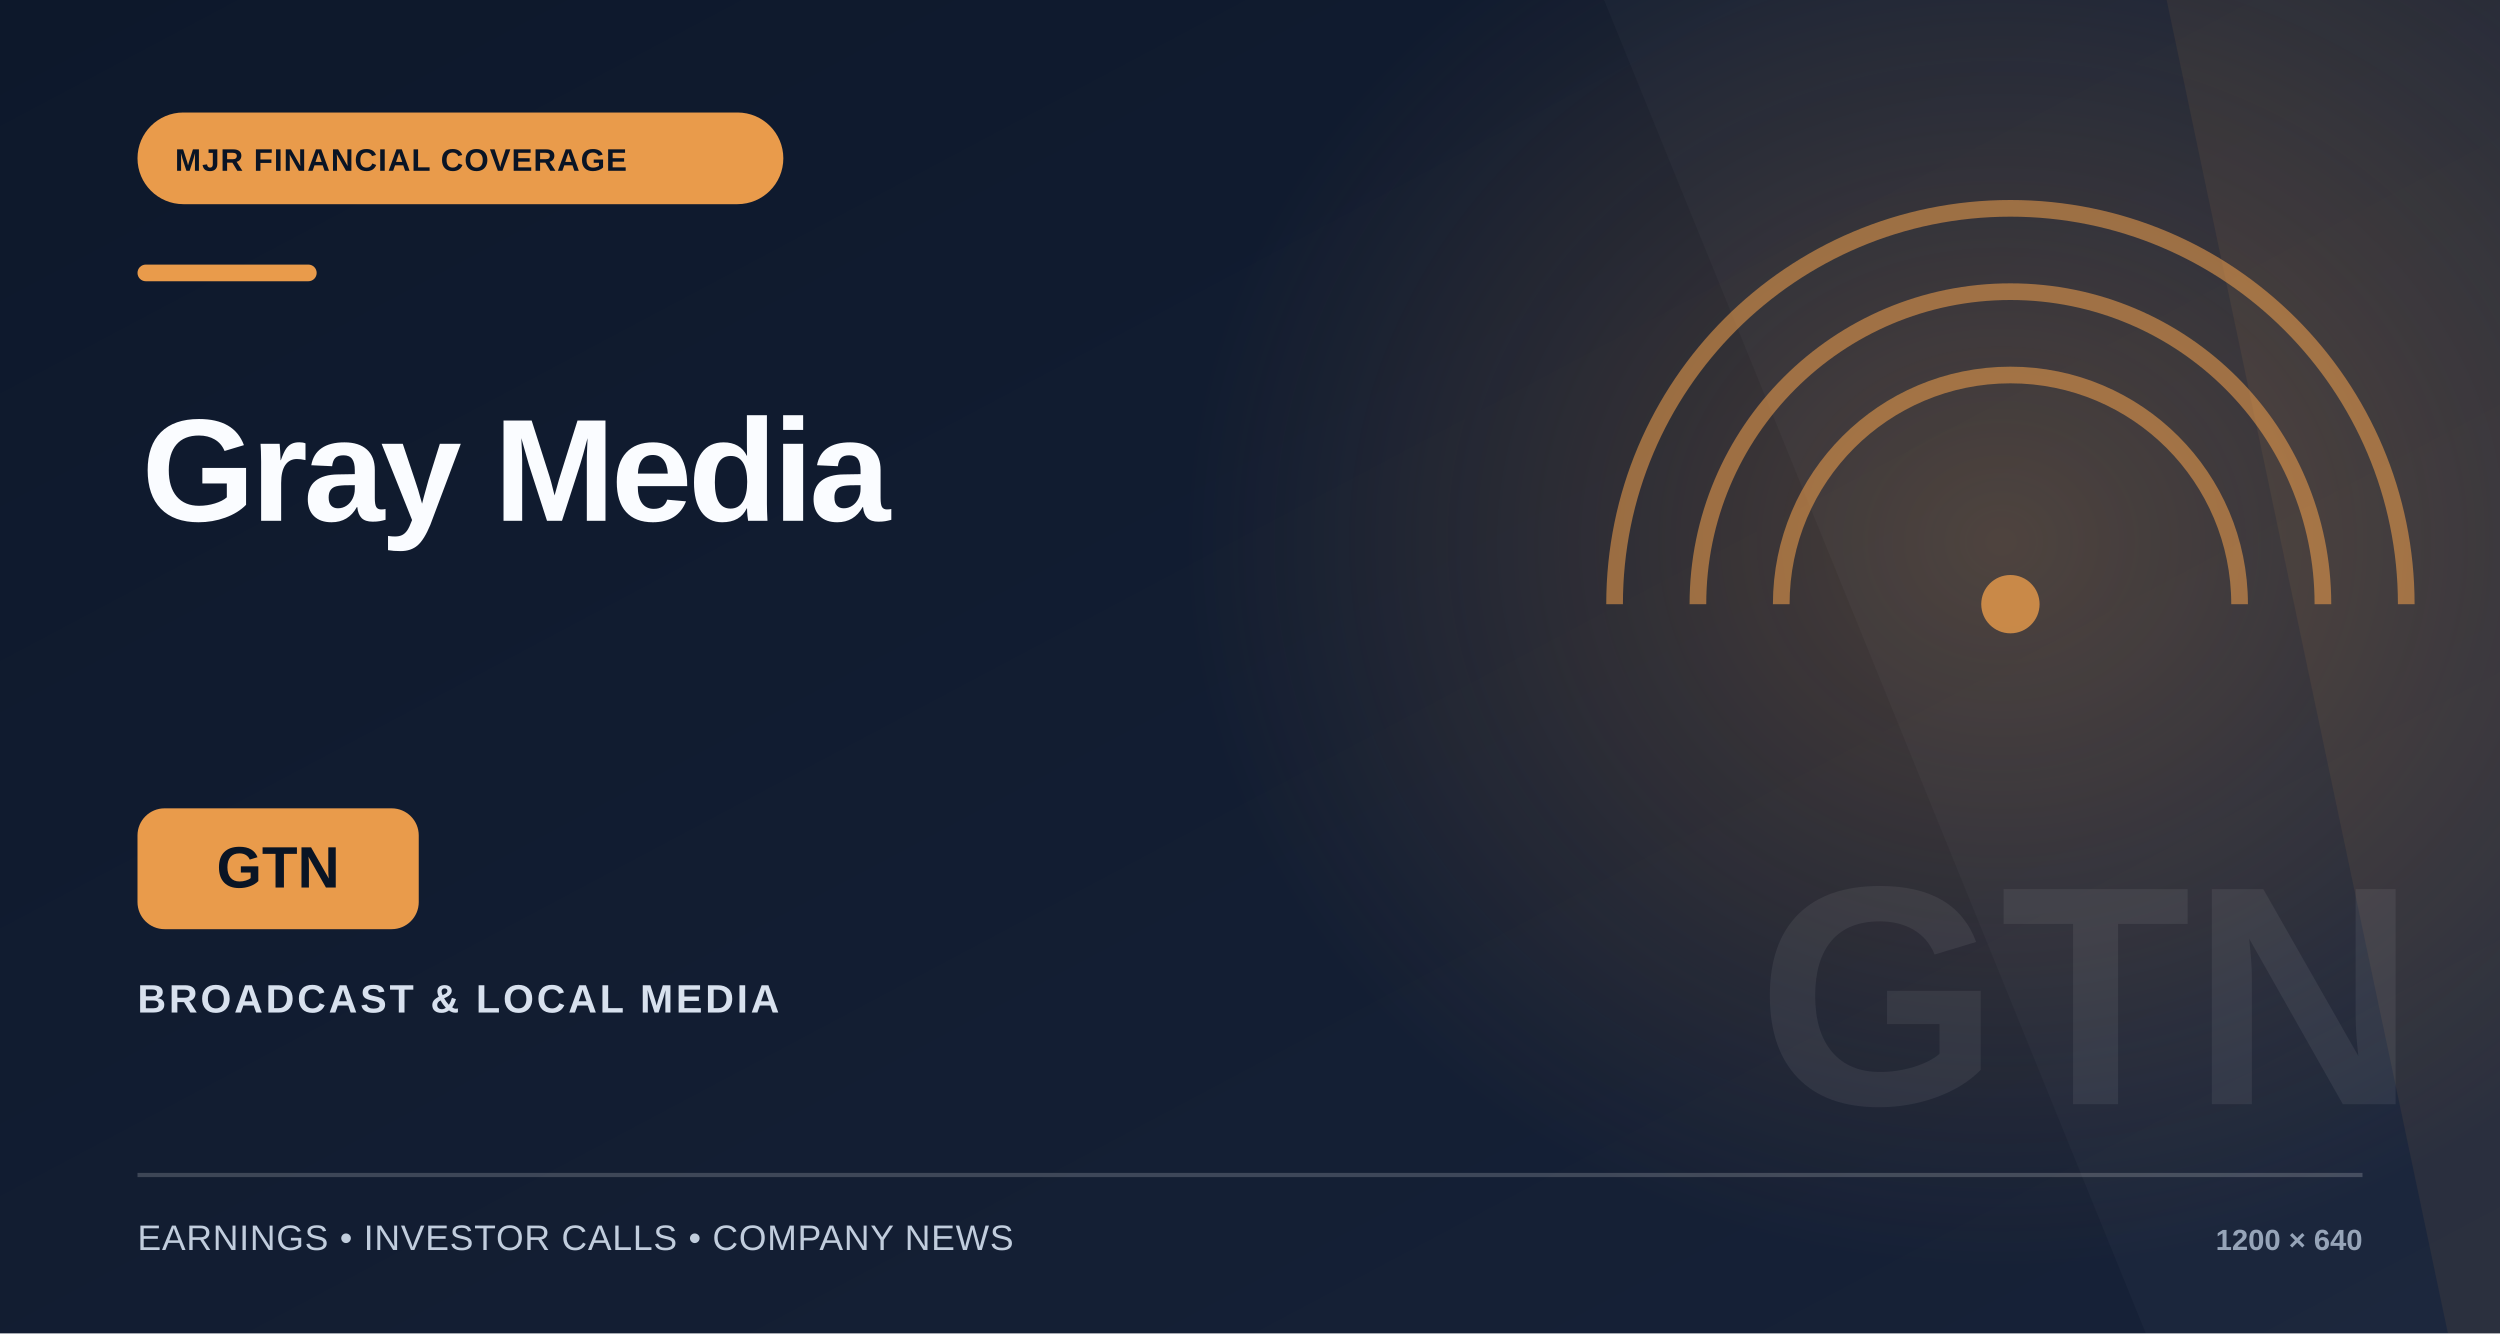
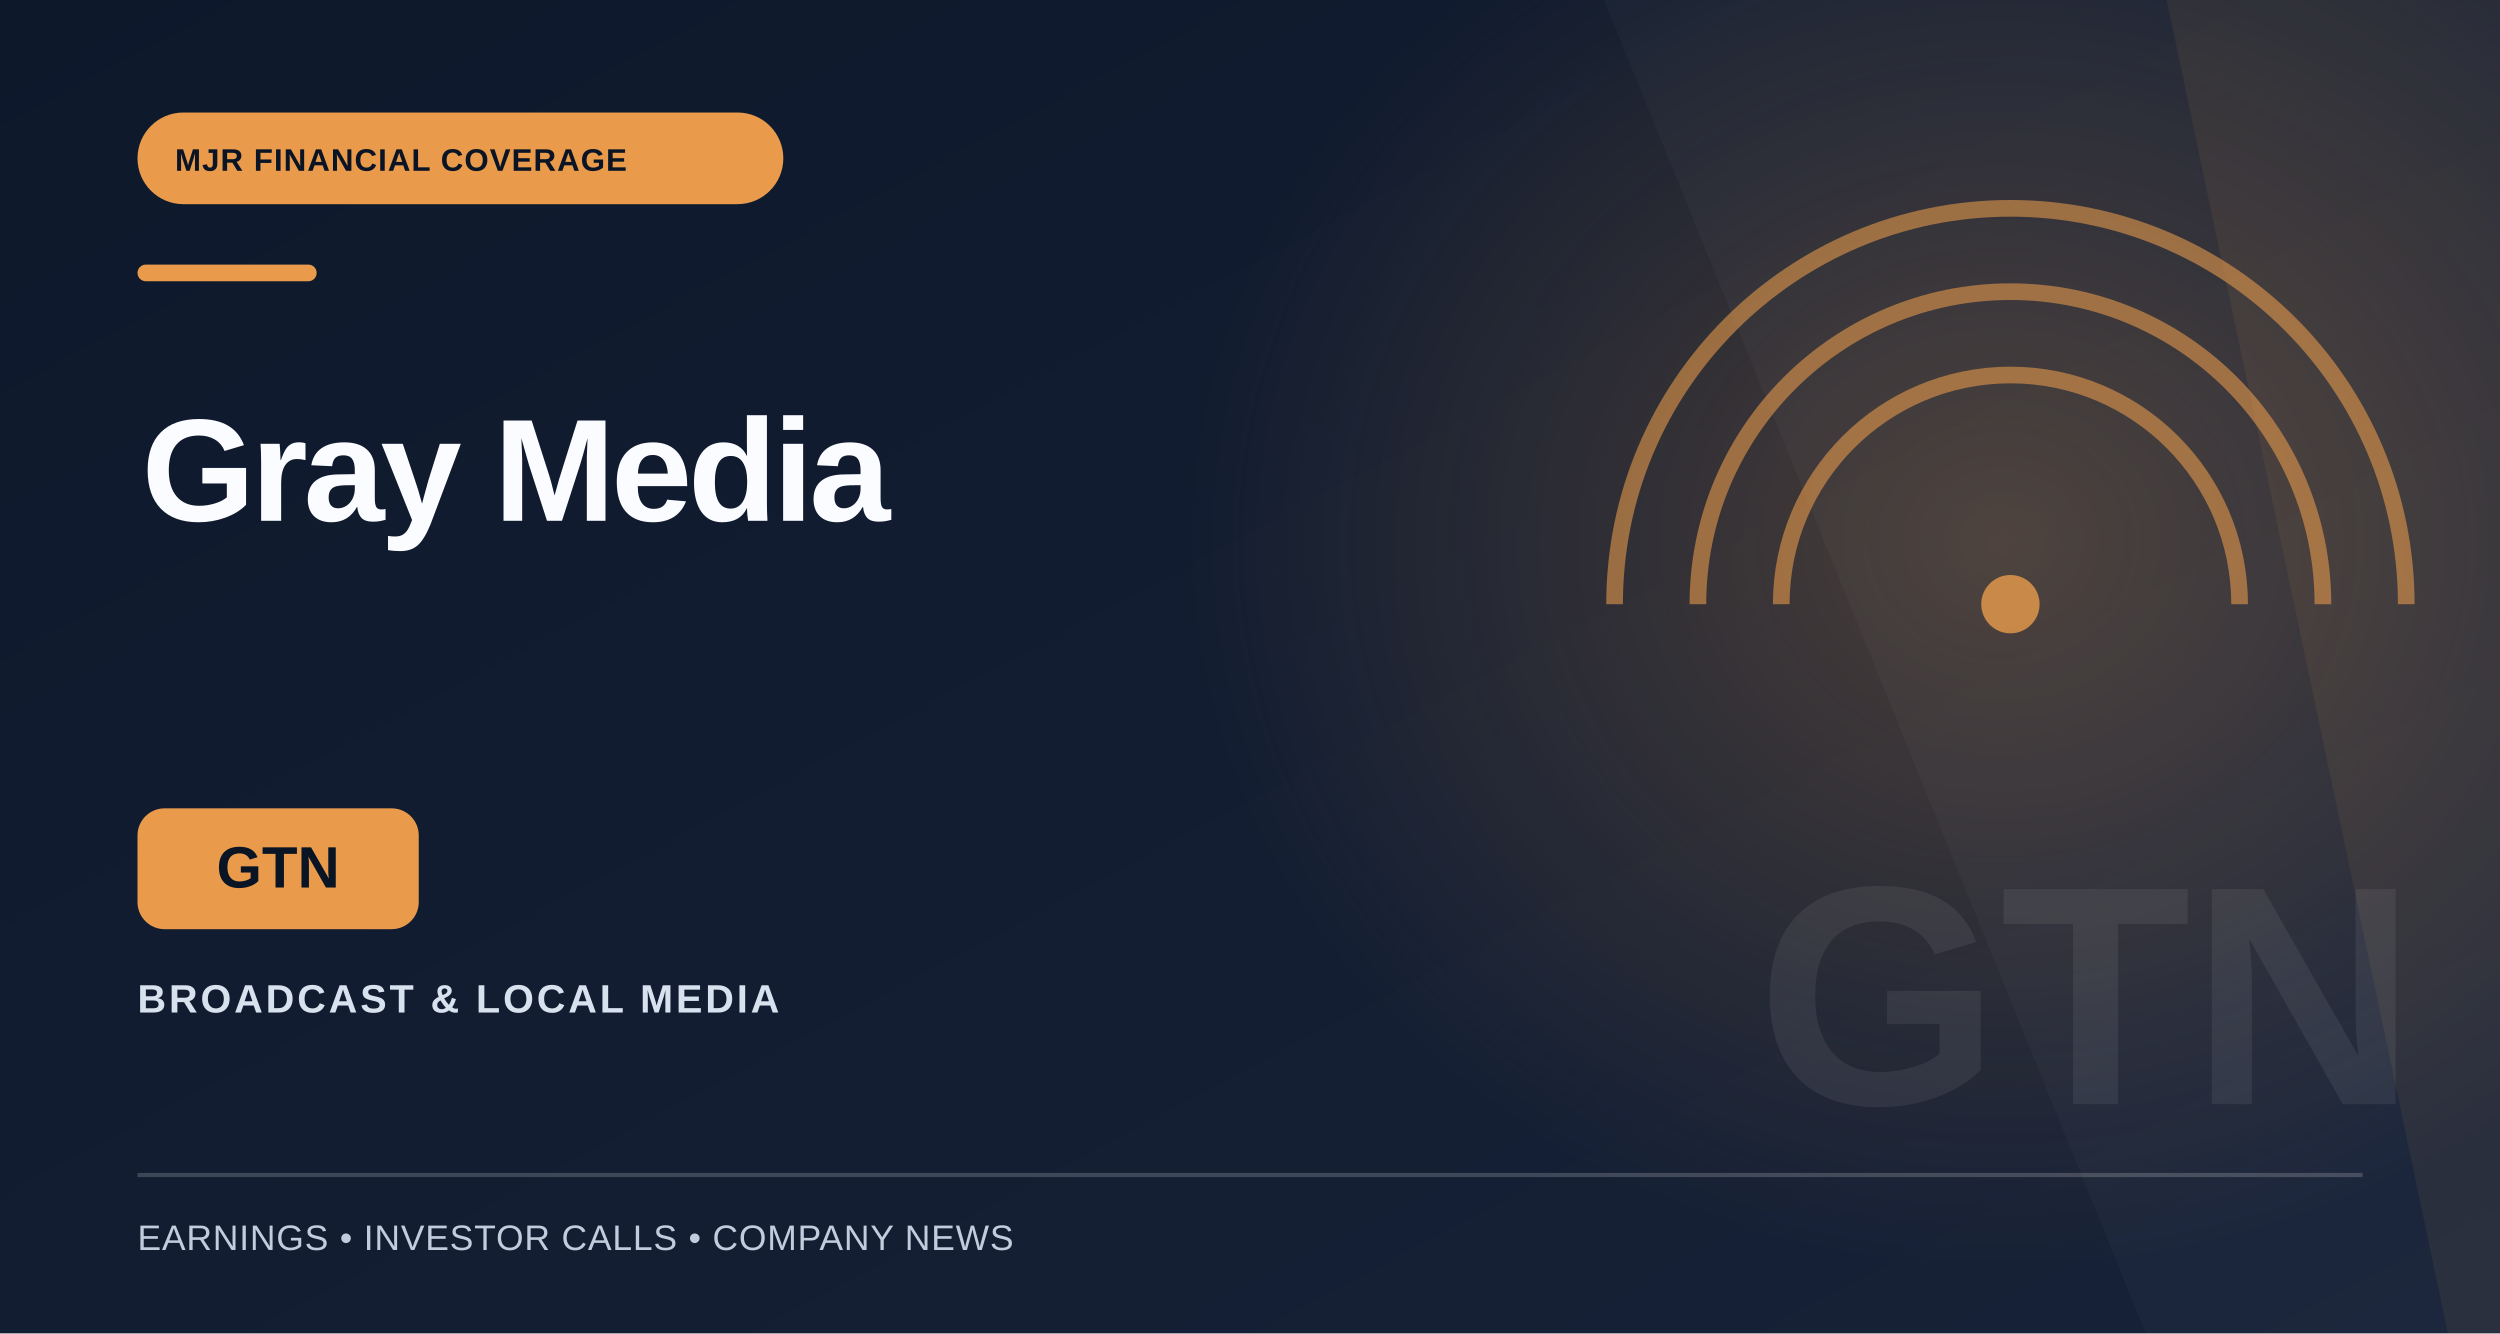
<svg xmlns="http://www.w3.org/2000/svg" width="1200" height="640" viewBox="0 0 1200 640" role="img" aria-labelledby="title desc">
  <defs>
    <linearGradient id="bg" x1="0" x2="1" y1="0" y2="1">
      <stop offset="0" stop-color="#0d182b" />
      <stop offset="1" stop-color="#172238" />
    </linearGradient>
    <radialGradient id="glow">
      <stop offset="0" stop-color="#E99B4B" stop-opacity=".26" />
      <stop offset="1" stop-color="#E99B4B" stop-opacity="0" />
    </radialGradient>
    <style>.title{font-family:Arial,Helvetica,sans-serif;font-weight:700;letter-spacing:-2px;fill:#fafcff}.label{font-family:Arial,Helvetica,sans-serif;font-weight:700}</style>
  </defs>
  <rect width="1200" height="640" fill="url(#bg)" />
  <ellipse cx="960" cy="260" rx="390" ry="350" fill="url(#glow)" />
  <path d="M770 0h430v640h-170z" fill="#fff" opacity=".025" />
  <path d="M1040 0h160v640h-25z" fill="#E99B4B" opacity=".075" />
  <g fill="none" stroke="#E99B4B" stroke-width="8" opacity=".58">
    <path d="M855 290a110 110 0 0 1 220 0" />
    <path d="M815 290a150 150 0 0 1 300 0" />
    <path d="M775 290a190 190 0 0 1 380 0" />
  </g>
  <circle cx="965" cy="290" r="14" fill="#E99B4B" opacity=".8" />
  <text x="1160" y="530" text-anchor="end" class="label" font-size="150px" fill="#fff" opacity=".07">GTN</text>
  <rect x="66" y="54" width="310" height="44" rx="22" fill="#E99B4B" />
  <text x="84" y="82" class="label" font-size="15px" letter-spacing=".5" fill="#0a1424">MJR FINANCIAL COVERAGE</text>
  <rect x="66" y="127" width="86" height="8" rx="4" fill="#E99B4B" />
  <text x="68" y="250" class="title" font-size="70px">Gray Media</text>
  <rect x="66" y="388" width="135" height="58" rx="13" fill="#E99B4B" />
  <text x="133.5" y="426" text-anchor="middle" class="label" font-size="28px" fill="#091424">GTN</text>
  <text x="66" y="486" class="label" font-size="19px" letter-spacing="1.4" fill="#d8e1ee">BROADCAST &amp; LOCAL MEDIA</text>
  <path d="M66 564H1134" stroke="#fff" stroke-opacity=".18" stroke-width="2" />
  <text x="66" y="600" font-family="Arial,Helvetica,sans-serif" font-size="17px" letter-spacing=".4" fill="#c1cddd">EARNINGS  •  INVESTOR CALLS  •  COMPANY NEWS</text>
-   <text x="1134" y="600" text-anchor="end" class="label" font-size="14px" fill="#96a4b8">1200 × 640</text>
</svg>
